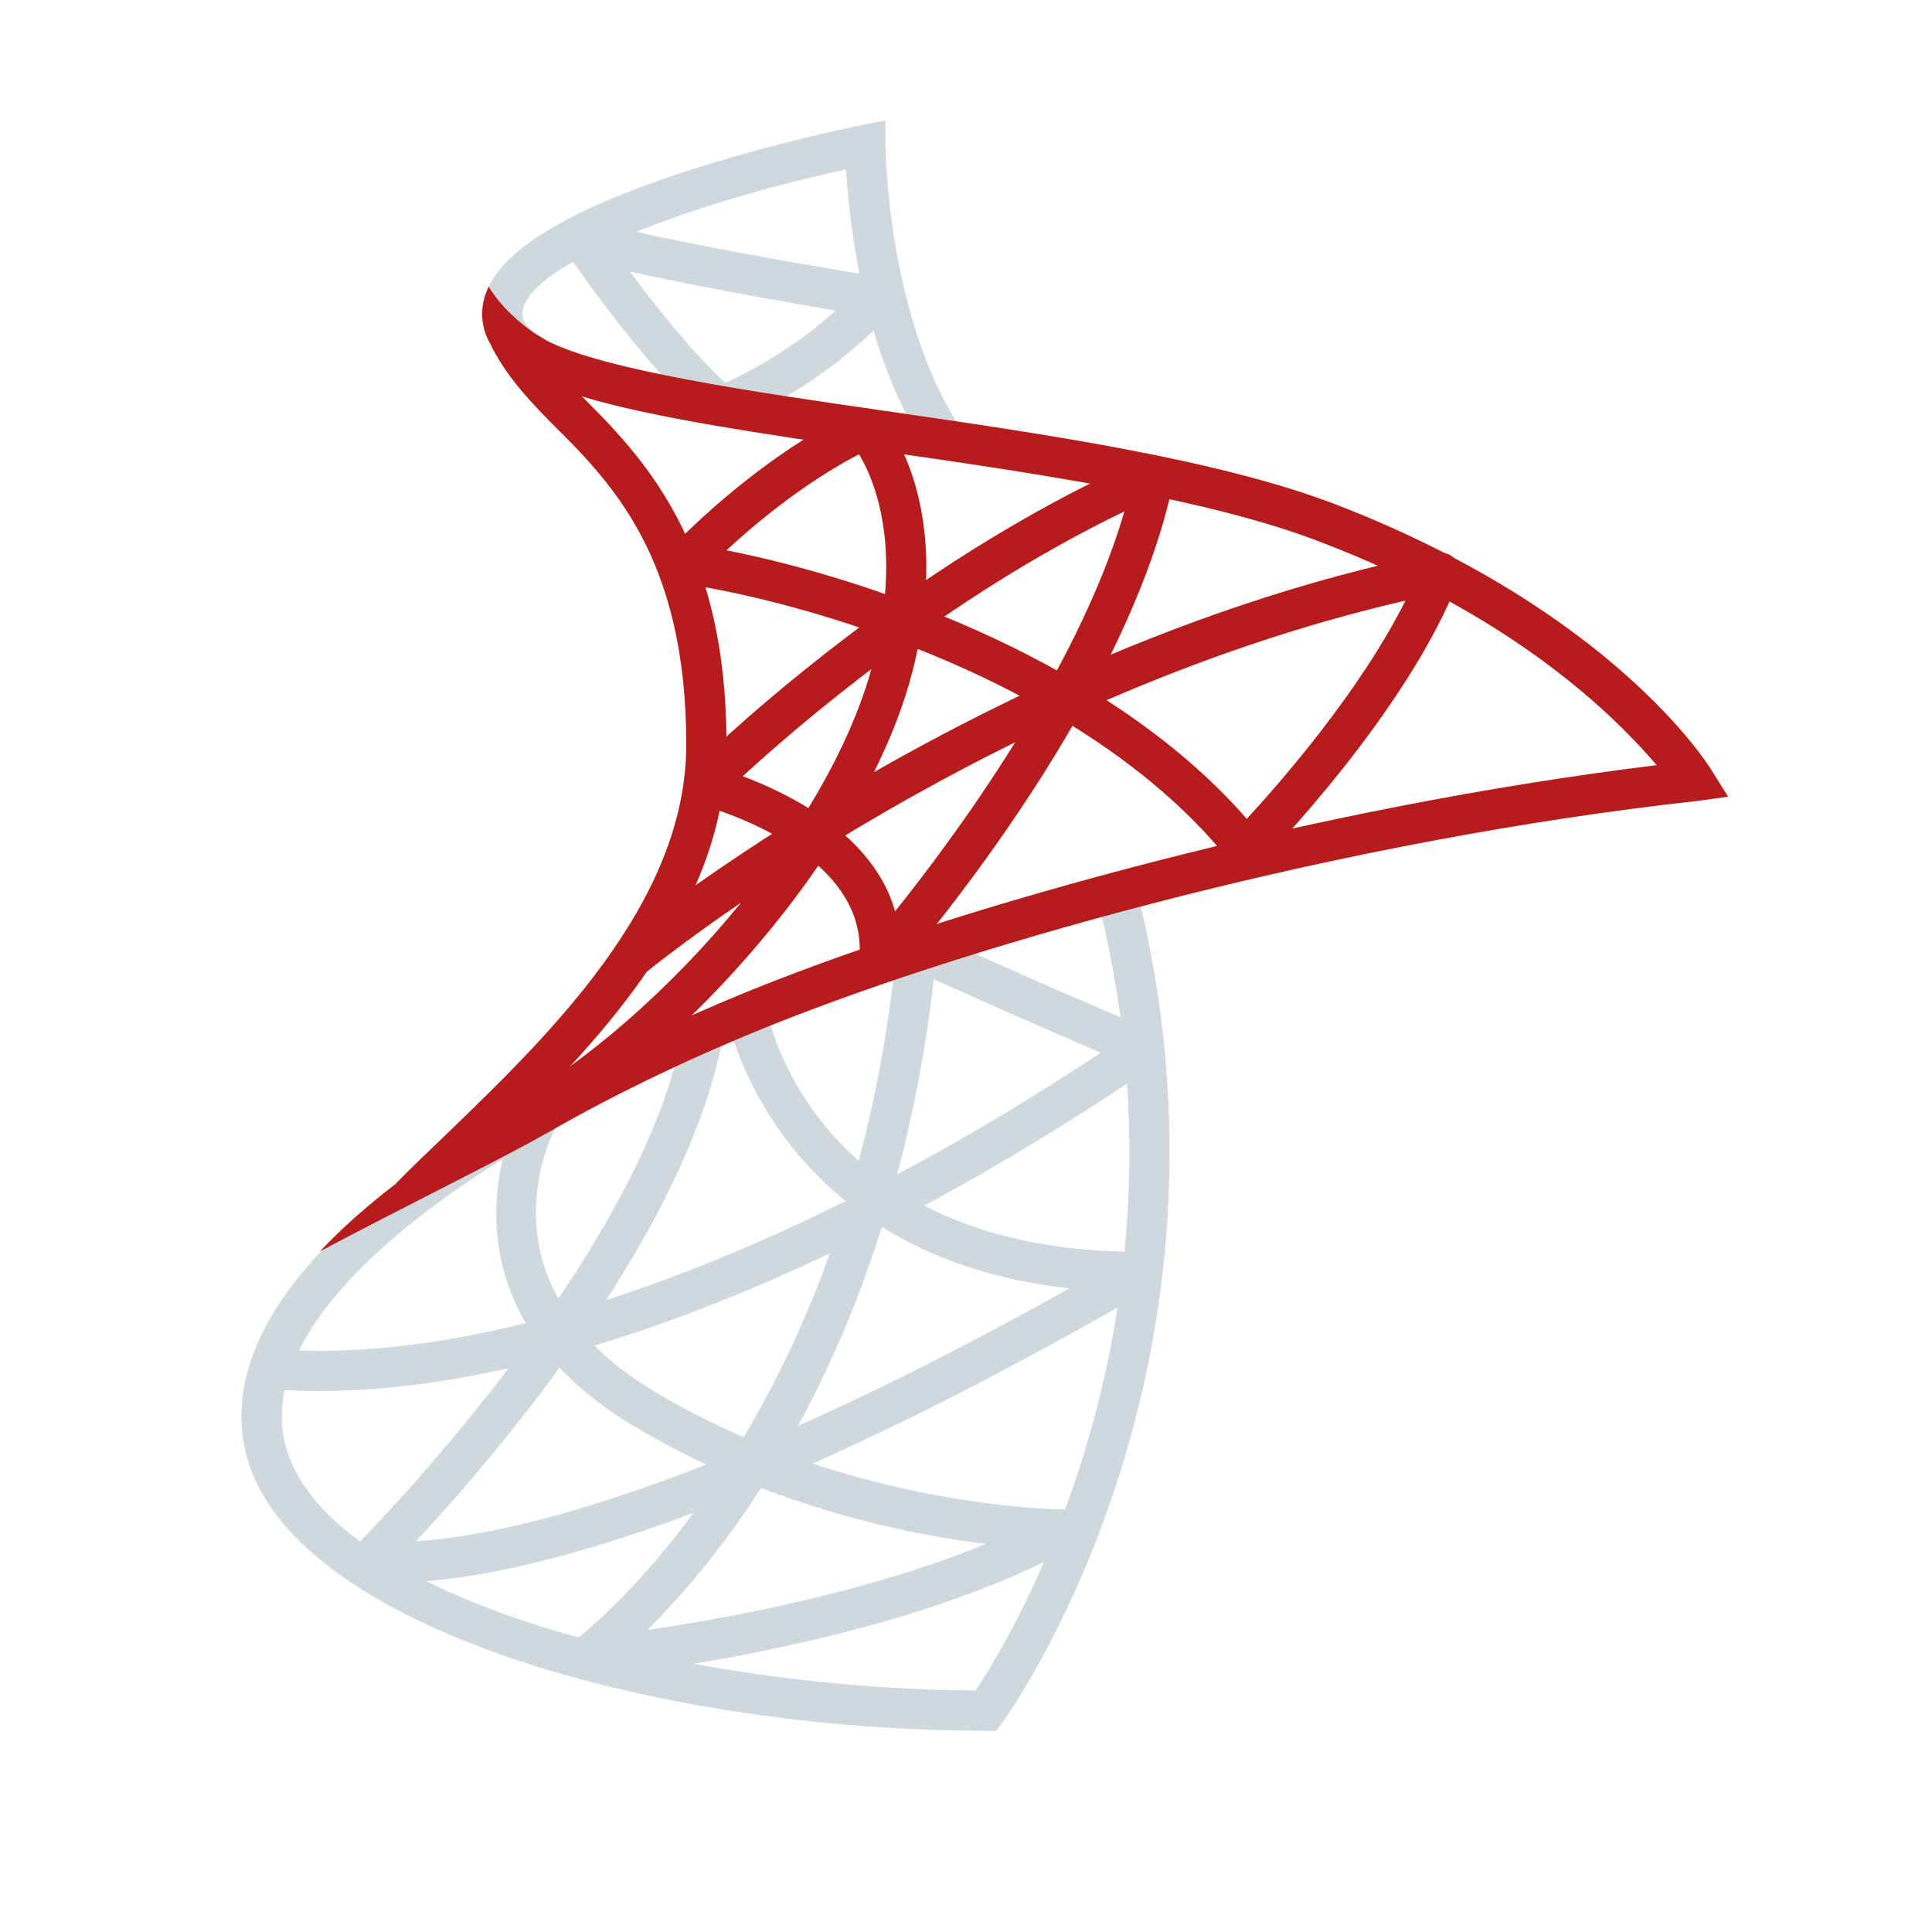
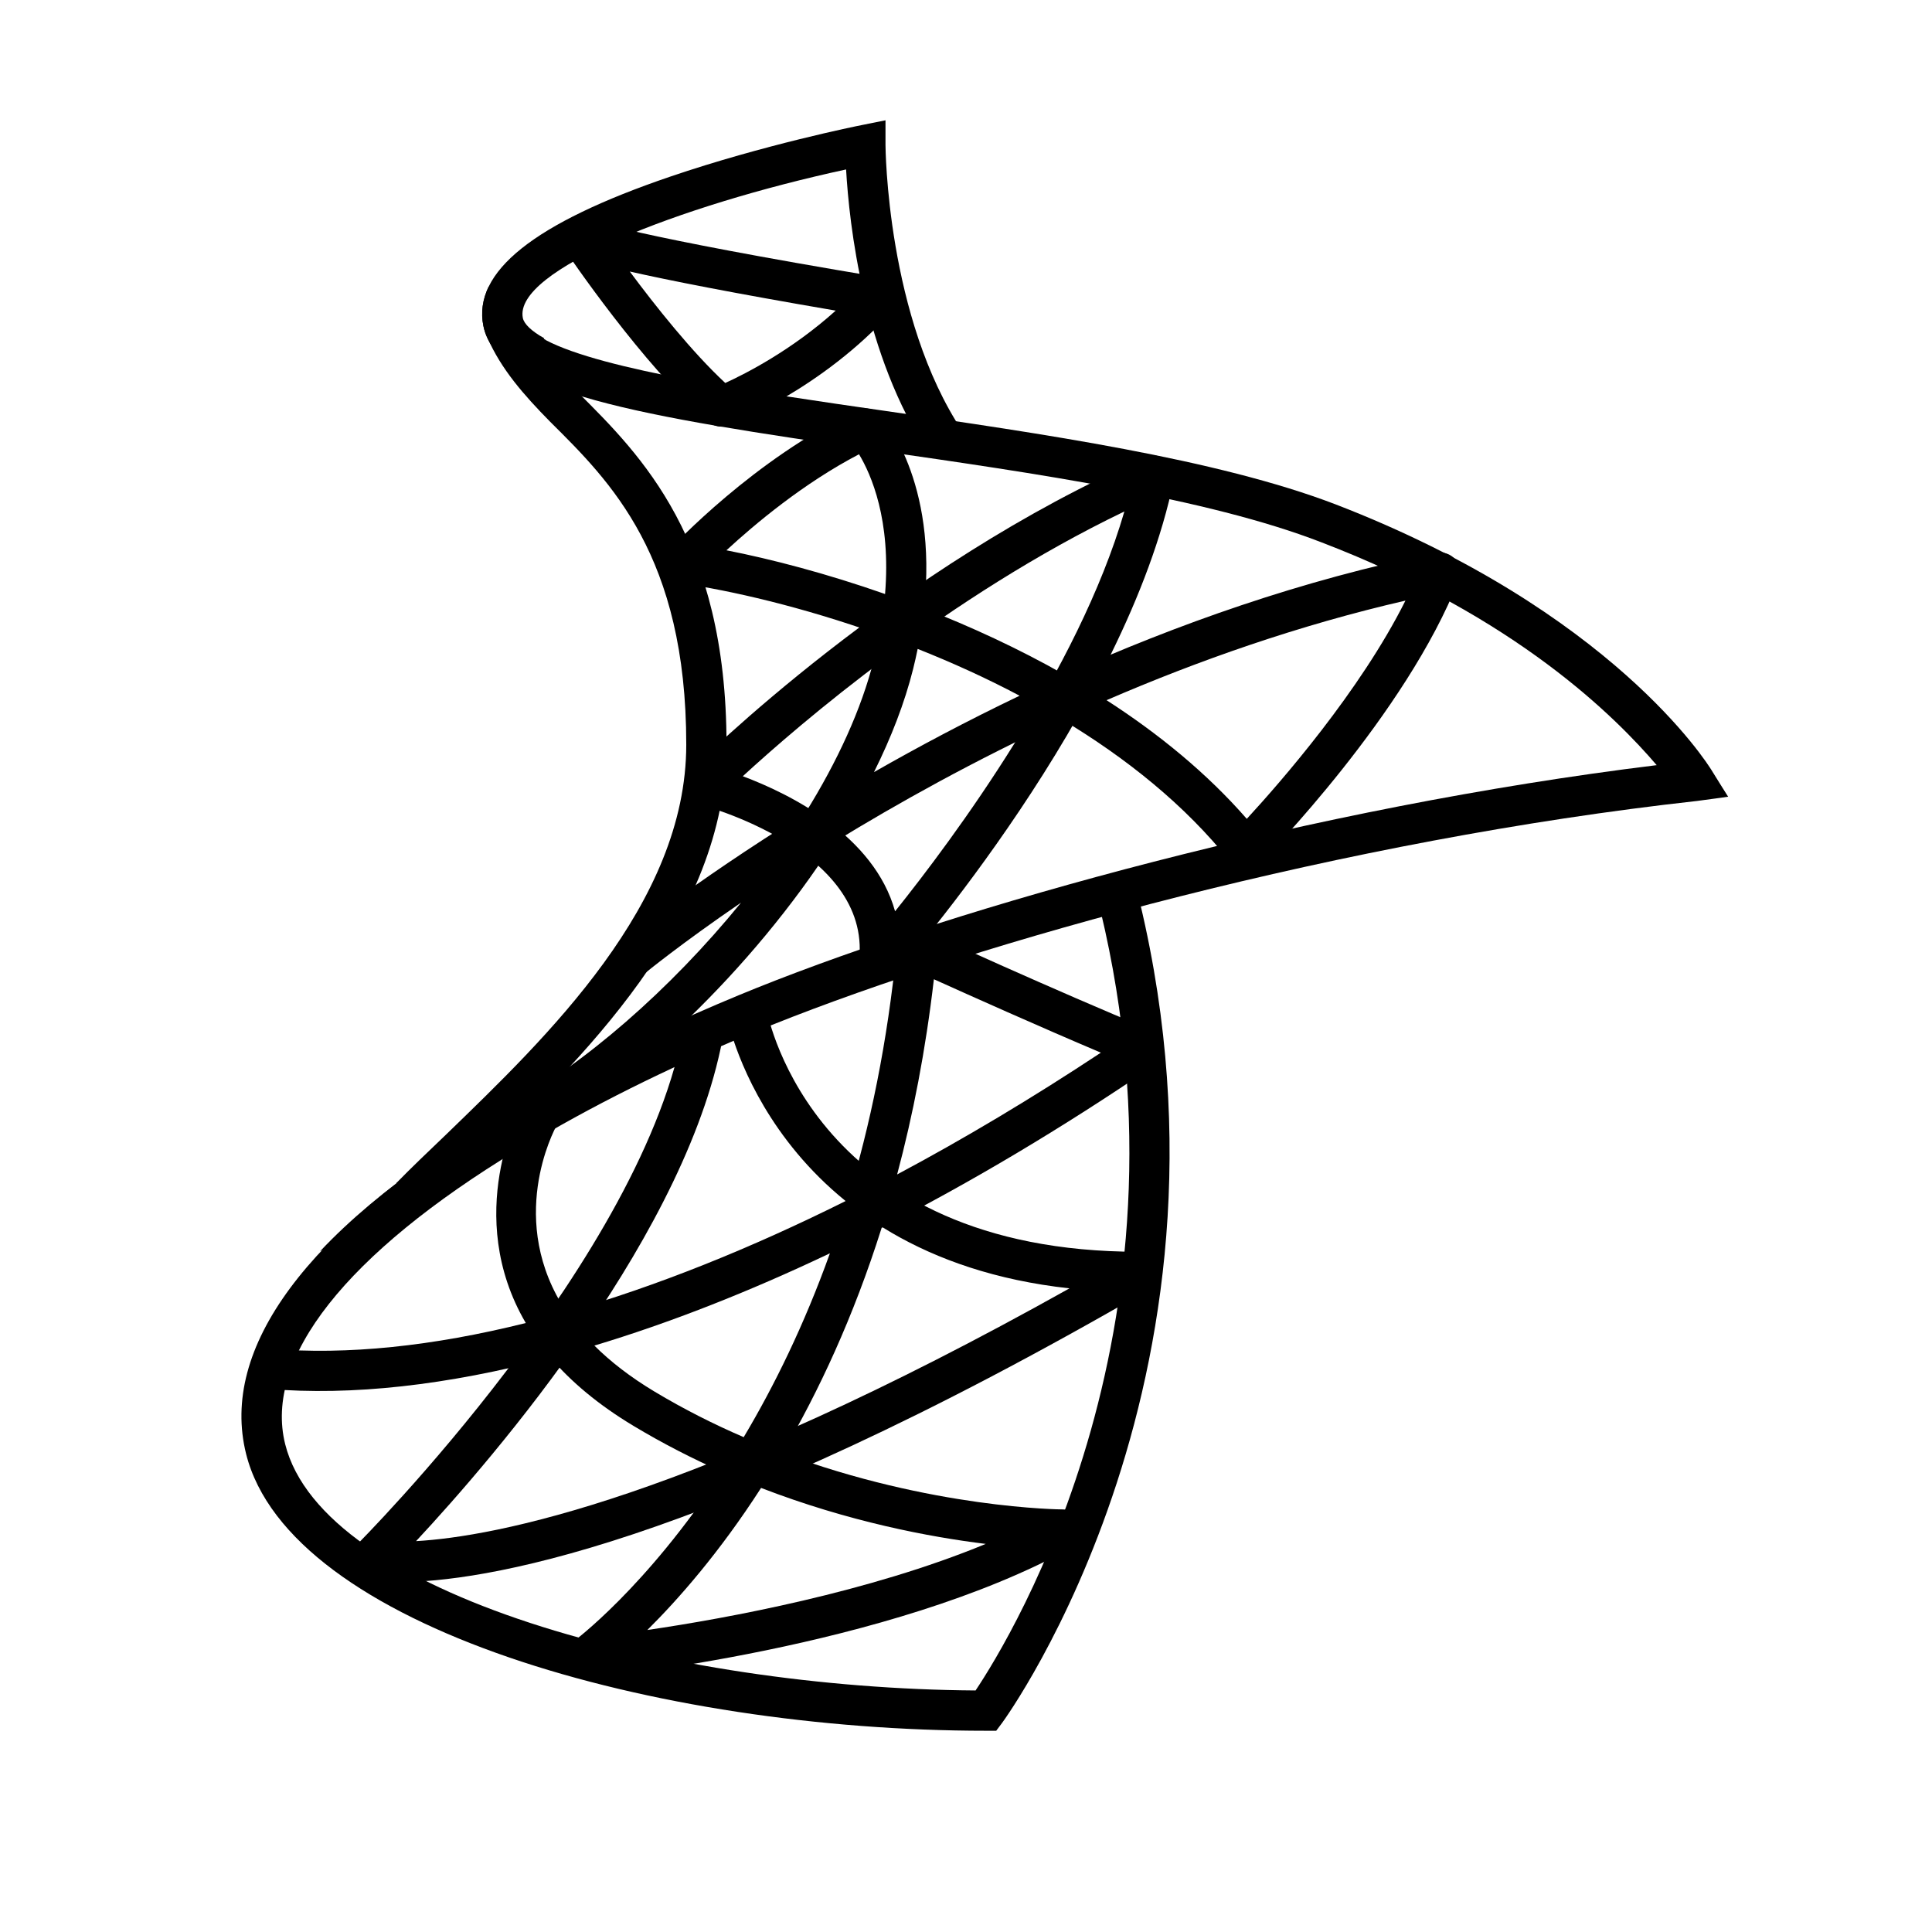
<svg xmlns="http://www.w3.org/2000/svg" viewBox="0 0 48 48" width="144px" height="144px">
-   <path fill="#cfd8dc" d="M23.084,11.277c-1.633-2.449-1.986-5.722-2.063-7.067c-4.148,0.897-8.269,2.506-8.031,3.691 c0.03,0.149,0.218,0.328,0.53,0.502l-0.488,0.873c-0.596-0.334-0.931-0.719-1.022-1.179c-0.269-1.341,1.25-2.554,4.642-3.709 c2.316-0.789,4.652-1.26,4.751-1.279l0.597-0.12L22,3.6c0,0.042,0.026,4.288,1.916,7.123L23.084,11.277z" />
-   <path fill="#cfd8dc" d="M24.751,43H24.5c-8.192,0-17.309-2.573-18.386-6.879c-0.657-2.63,1.492-5.536,6.214-8.401 l0.52,0.854c-4.249,2.579-6.296,5.172-5.763,7.305c0.935,3.738,9.575,6.068,17.153,6.12c0.901-1.347,5.742-9.26,2.979-19.873 l0.967-0.252c3.149,12.092-3.218,20.837-3.282,20.924L24.751,43z" />
-   <path fill="#cfd8dc" d="M9.931,39.306c-0.539,0-0.806-0.059-0.85-0.07c-0.176-0.043-0.314-0.178-0.362-0.352 c-0.049-0.174,0.001-0.361,0.129-0.488c0.072-0.072,7.197-7.208,8.159-12.978l0.986,0.164c-0.827,4.964-5.715,10.623-7.656,12.707 c1.939-0.111,6.835-1.019,16.234-6.28c-7.335-0.804-8.495-6.676-8.507-6.739l0.983-0.181c0.047,0.246,1.226,6.011,9.244,6.011 c0.003,0,0.005,0,0.008,0l0,0c0.227,0,0.424,0.152,0.482,0.37c0.06,0.218-0.036,0.449-0.231,0.563 C17.315,38.542,11.867,39.305,9.931,39.306z" />
-   <path fill="#cfd8dc" d="M14.524,41.7c-0.207,0-0.395-0.128-0.468-0.325c-0.079-0.211-0.007-0.45,0.177-0.582 c0.034-0.025,1.813-1.338,3.706-4.228c-0.728-0.322-1.465-0.698-2.196-1.137c-0.888-0.533-1.559-1.105-2.06-1.691 c-2.57,0.678-4.942,0.946-7.025,0.769l0.084-0.996c1.876,0.159,4.009-0.063,6.321-0.64c-1.573-2.688-0.129-5.356-0.109-5.392 l0.874,0.487c-0.067,0.122-1.265,2.37,0.249,4.633c2.201-0.632,4.549-1.567,6.979-2.782c0.559-1.835,0.996-3.922,1.225-6.276 c0.016-0.161,0.108-0.304,0.248-0.385s0.311-0.088,0.458-0.021c0.032,0.015,3.264,1.491,5.604,2.454 c0.17,0.07,0.288,0.228,0.307,0.411c0.02,0.183-0.063,0.361-0.216,0.465c-2.289,1.56-4.563,2.913-6.778,4.042 c-0.702,2.225-1.571,4.077-2.459,5.591c3.702,1.383,6.915,1.404,6.956,1.404c0.228,0,0.427,0.154,0.484,0.375 c0.057,0.221-0.042,0.452-0.241,0.563c-4.54,2.522-11.767,3.232-12.072,3.261C14.556,41.699,14.54,41.7,14.524,41.7z M18.909,36.967c-1.04,1.614-2.062,2.773-2.826,3.53c1.998-0.294,5.501-0.938,8.408-2.139 C23.099,38.187,21.084,37.807,18.909,36.967z M14.767,33.431c0.393,0.392,0.883,0.775,1.49,1.14 c0.736,0.442,1.483,0.817,2.22,1.135c0.754-1.264,1.501-2.781,2.142-4.568C18.598,32.1,16.636,32.868,14.767,33.431z M23.202,24.329c-0.205,1.768-0.521,3.381-0.913,4.85c1.66-0.885,3.354-1.896,5.062-3.026 C25.802,25.497,24.099,24.734,23.202,24.329z" />
-   <path fill="#cfd8dc" d="M17.924,10.6c-0.117,0-0.233-0.042-0.325-0.12c-1.61-1.378-3.505-4.182-3.585-4.301 c-0.129-0.191-0.109-0.446,0.046-0.616c0.154-0.171,0.408-0.211,0.608-0.102c0.011,0.003,0.938,0.385,7.217,1.431 c0.181,0.03,0.33,0.156,0.39,0.328c0.061,0.172,0.022,0.364-0.1,0.5c-1.758,1.953-3.979,2.813-4.073,2.848 C18.044,10.589,17.983,10.6,17.924,10.6z M15.647,6.746c0.631,0.849,1.54,1.996,2.372,2.769c0.511-0.233,1.657-0.818,2.744-1.798 C18.18,7.276,16.604,6.962,15.647,6.746z" />
-   <path fill="#b71c1c" d="M21.843,24.4c-0.068,0-0.137-0.014-0.201-0.042c-0.199-0.088-0.319-0.294-0.296-0.51 c0.292-2.749-3.926-3.852-3.969-3.862c-0.174-0.044-0.312-0.179-0.359-0.352s0.002-0.359,0.129-0.486 c0.207-0.207,5.139-5.098,11.327-7.784c0.173-0.075,0.369-0.047,0.515,0.07c0.145,0.118,0.212,0.307,0.174,0.489 c-1.186,5.744-6.71,12.044-6.944,12.309C22.12,24.341,21.982,24.4,21.843,24.4z M18.455,19.285 c1.184,0.445,3.258,1.475,3.783,3.356c1.449-1.808,4.542-5.973,5.697-9.934C23.548,14.817,19.854,17.999,18.455,19.285z" />
-   <path fill="#b71c1c" d="M13.079,28.36l-0.475-0.88c1.883-1.015,4.04-2.883,5.807-5.054c-1.504,1.03-2.365,1.735-2.392,1.758 l-0.639-0.77c0.039-0.032,1.764-1.447,4.631-3.22c0.787-1.266,1.392-2.568,1.703-3.816c0.053-0.212,0.099-0.417,0.136-0.615 c-1.925-0.687-3.701-1.094-4.921-1.269c-0.185-0.026-0.339-0.153-0.401-0.328c-0.062-0.175-0.021-0.371,0.104-0.507 c0.085-0.092,2.116-2.268,4.654-3.463c0.197-0.093,0.433-0.047,0.581,0.114c0.067,0.073,1.44,1.615,1.091,4.805 c1.155,0.45,2.345,0.997,3.491,1.648c2.759-1.24,5.892-2.356,9.229-3.03c0.172-0.034,0.363,0.028,0.481,0.168 c0.117,0.14,0.149,0.333,0.083,0.503c-1.3,3.332-4.786,6.891-4.934,7.041c-0.101,0.102-0.239,0.153-0.383,0.148 c-0.143-0.008-0.275-0.076-0.365-0.188c-1.12-1.408-2.584-2.574-4.163-3.523c-2.175,1.004-4.101,2.078-5.684,3.049 C18.693,24.084,15.644,26.979,13.079,28.36z M27.492,17.396c1.29,0.832,2.491,1.81,3.484,2.948 c0.828-0.898,2.815-3.168,3.942-5.422C32.268,15.532,29.76,16.415,27.492,17.396z M22.799,16.122 c-0.033,0.163-0.071,0.33-0.113,0.5c-0.21,0.839-0.544,1.701-0.972,2.561c1.096-0.626,2.309-1.272,3.618-1.898 C24.494,16.841,23.639,16.455,22.799,16.122z M18.048,13.672c1.111,0.218,2.48,0.574,3.941,1.086 c0.152-1.843-0.346-2.972-0.647-3.472C19.966,12.004,18.761,13.014,18.048,13.672z" />
-   <path fill="#b71c1c" d="M18.05,18.5c0,4.38-3.65,7.86-6.28,10.4c-0.44,0.43-1.93,0.5-1.93,0.5 c0.37-0.38,0.79-0.78,1.24-1.21c2.5-2.42,5.97-5.73,5.97-9.69c0-4.69-1.89-6.54-3.38-8.02c-0.66-0.67-1.22-1.31-1.56-2.09 l0.31-0.13c0.34,0.15,0.73,0.32,1.03,0.45c0.24,0.35,0.56,0.69,0.93,1.06C15.91,11.3,18.05,13.4,18.05,18.5z" />
-   <path fill="#b71c1c" d="M42.935,19.794c0,0-0.605,0.086-0.775,0.106c-8.76,0.97-17.8,3.49-22.97,5.56 c-1.87,0.75-3.81,1.66-5.58,2.68c-0.01,0.01-0.02,0.01-0.04,0.02C12.53,28.76,10,30,7.95,31.09c3-3.19,8.62-5.65,10.86-6.55 c5.07-2.03,13.78-4.48,22.35-5.53c-1.01-1.18-3.48-3.68-8.34-5.54c-2.84-1.1-7.16-1.72-10.97-2.27c-6.06-0.87-9.51-1.45-9.84-3.1 c-0.07-0.33-0.02-0.66,0.13-0.98c0.33,0.54,0.8,0.92,1.11,1.14c0.15,0.1,0.26,0.16,0.3,0.18l0.01,0.01 c1.42,0.75,5.25,1.3,8.44,1.76c3.86,0.56,8.23,1.19,11.18,2.32c6.87,2.65,9.24,6.44,9.34,6.6 C42.61,19.28,42.935,19.794,42.935,19.794z" />
+   <path fill="black" d="M23.084,11.277c-1.633-2.449-1.986-5.722-2.063-7.067c-4.148,0.897-8.269,2.506-8.031,3.691 c0.03,0.149,0.218,0.328,0.53,0.502l-0.488,0.873c-0.596-0.334-0.931-0.719-1.022-1.179c-0.269-1.341,1.25-2.554,4.642-3.709 c2.316-0.789,4.652-1.26,4.751-1.279l0.597-0.12L22,3.6c0,0.042,0.026,4.288,1.916,7.123L23.084,11.277z" />
+   <path fill="black" d="M24.751,43H24.5c-8.192,0-17.309-2.573-18.386-6.879c-0.657-2.63,1.492-5.536,6.214-8.401 l0.52,0.854c-4.249,2.579-6.296,5.172-5.763,7.305c0.935,3.738,9.575,6.068,17.153,6.12c0.901-1.347,5.742-9.26,2.979-19.873 l0.967-0.252c3.149,12.092-3.218,20.837-3.282,20.924L24.751,43z" />
+   <path fill="black" d="M9.931,39.306c-0.539,0-0.806-0.059-0.85-0.07c-0.176-0.043-0.314-0.178-0.362-0.352 c-0.049-0.174,0.001-0.361,0.129-0.488c0.072-0.072,7.197-7.208,8.159-12.978l0.986,0.164c-0.827,4.964-5.715,10.623-7.656,12.707 c1.939-0.111,6.835-1.019,16.234-6.28c-7.335-0.804-8.495-6.676-8.507-6.739l0.983-0.181c0.047,0.246,1.226,6.011,9.244,6.011 c0.003,0,0.005,0,0.008,0l0,0c0.227,0,0.424,0.152,0.482,0.37c0.06,0.218-0.036,0.449-0.231,0.563 C17.315,38.542,11.867,39.305,9.931,39.306z" />
+   <path fill="black" d="M14.524,41.7c-0.207,0-0.395-0.128-0.468-0.325c-0.079-0.211-0.007-0.45,0.177-0.582 c0.034-0.025,1.813-1.338,3.706-4.228c-0.728-0.322-1.465-0.698-2.196-1.137c-0.888-0.533-1.559-1.105-2.06-1.691 c-2.57,0.678-4.942,0.946-7.025,0.769l0.084-0.996c1.876,0.159,4.009-0.063,6.321-0.64c-1.573-2.688-0.129-5.356-0.109-5.392 l0.874,0.487c-0.067,0.122-1.265,2.37,0.249,4.633c2.201-0.632,4.549-1.567,6.979-2.782c0.559-1.835,0.996-3.922,1.225-6.276 c0.016-0.161,0.108-0.304,0.248-0.385s0.311-0.088,0.458-0.021c0.032,0.015,3.264,1.491,5.604,2.454 c0.17,0.07,0.288,0.228,0.307,0.411c0.02,0.183-0.063,0.361-0.216,0.465c-2.289,1.56-4.563,2.913-6.778,4.042 c-0.702,2.225-1.571,4.077-2.459,5.591c3.702,1.383,6.915,1.404,6.956,1.404c0.228,0,0.427,0.154,0.484,0.375 c0.057,0.221-0.042,0.452-0.241,0.563c-4.54,2.522-11.767,3.232-12.072,3.261C14.556,41.699,14.54,41.7,14.524,41.7z M18.909,36.967c-1.04,1.614-2.062,2.773-2.826,3.53c1.998-0.294,5.501-0.938,8.408-2.139 C23.099,38.187,21.084,37.807,18.909,36.967z M14.767,33.431c0.393,0.392,0.883,0.775,1.49,1.14 c0.736,0.442,1.483,0.817,2.22,1.135c0.754-1.264,1.501-2.781,2.142-4.568C18.598,32.1,16.636,32.868,14.767,33.431z M23.202,24.329c-0.205,1.768-0.521,3.381-0.913,4.85c1.66-0.885,3.354-1.896,5.062-3.026 C25.802,25.497,24.099,24.734,23.202,24.329z" />
+   <path fill="black" d="M17.924,10.6c-0.117,0-0.233-0.042-0.325-0.12c-1.61-1.378-3.505-4.182-3.585-4.301 c-0.129-0.191-0.109-0.446,0.046-0.616c0.154-0.171,0.408-0.211,0.608-0.102c0.011,0.003,0.938,0.385,7.217,1.431 c0.181,0.03,0.33,0.156,0.39,0.328c0.061,0.172,0.022,0.364-0.1,0.5c-1.758,1.953-3.979,2.813-4.073,2.848 C18.044,10.589,17.983,10.6,17.924,10.6z M15.647,6.746c0.631,0.849,1.54,1.996,2.372,2.769c0.511-0.233,1.657-0.818,2.744-1.798 C18.18,7.276,16.604,6.962,15.647,6.746z" />
+   <path fill="black" d="M21.843,24.4c-0.068,0-0.137-0.014-0.201-0.042c-0.199-0.088-0.319-0.294-0.296-0.51 c0.292-2.749-3.926-3.852-3.969-3.862c-0.174-0.044-0.312-0.179-0.359-0.352s0.002-0.359,0.129-0.486 c0.207-0.207,5.139-5.098,11.327-7.784c0.173-0.075,0.369-0.047,0.515,0.07c0.145,0.118,0.212,0.307,0.174,0.489 c-1.186,5.744-6.71,12.044-6.944,12.309C22.12,24.341,21.982,24.4,21.843,24.4z M18.455,19.285 c1.184,0.445,3.258,1.475,3.783,3.356c1.449-1.808,4.542-5.973,5.697-9.934C23.548,14.817,19.854,17.999,18.455,19.285z" />
+   <path fill="black" d="M13.079,28.36l-0.475-0.88c1.883-1.015,4.04-2.883,5.807-5.054c-1.504,1.03-2.365,1.735-2.392,1.758 l-0.639-0.77c0.039-0.032,1.764-1.447,4.631-3.22c0.787-1.266,1.392-2.568,1.703-3.816c0.053-0.212,0.099-0.417,0.136-0.615 c-1.925-0.687-3.701-1.094-4.921-1.269c-0.185-0.026-0.339-0.153-0.401-0.328c-0.062-0.175-0.021-0.371,0.104-0.507 c0.085-0.092,2.116-2.268,4.654-3.463c0.197-0.093,0.433-0.047,0.581,0.114c0.067,0.073,1.44,1.615,1.091,4.805 c1.155,0.45,2.345,0.997,3.491,1.648c2.759-1.24,5.892-2.356,9.229-3.03c0.172-0.034,0.363,0.028,0.481,0.168 c0.117,0.14,0.149,0.333,0.083,0.503c-1.3,3.332-4.786,6.891-4.934,7.041c-0.101,0.102-0.239,0.153-0.383,0.148 c-0.143-0.008-0.275-0.076-0.365-0.188c-1.12-1.408-2.584-2.574-4.163-3.523c-2.175,1.004-4.101,2.078-5.684,3.049 C18.693,24.084,15.644,26.979,13.079,28.36z M27.492,17.396c1.29,0.832,2.491,1.81,3.484,2.948 c0.828-0.898,2.815-3.168,3.942-5.422C32.268,15.532,29.76,16.415,27.492,17.396z M22.799,16.122 c-0.033,0.163-0.071,0.33-0.113,0.5c-0.21,0.839-0.544,1.701-0.972,2.561c1.096-0.626,2.309-1.272,3.618-1.898 C24.494,16.841,23.639,16.455,22.799,16.122z M18.048,13.672c1.111,0.218,2.48,0.574,3.941,1.086 c0.152-1.843-0.346-2.972-0.647-3.472C19.966,12.004,18.761,13.014,18.048,13.672z" />
+   <path fill="black" d="M18.05,18.5c0,4.38-3.65,7.86-6.28,10.4c-0.44,0.43-1.93,0.5-1.93,0.5 c0.37-0.38,0.79-0.78,1.24-1.21c2.5-2.42,5.97-5.73,5.97-9.69c0-4.69-1.89-6.54-3.38-8.02c-0.66-0.67-1.22-1.31-1.56-2.09 l0.31-0.13c0.34,0.15,0.73,0.32,1.03,0.45c0.24,0.35,0.56,0.69,0.93,1.06C15.91,11.3,18.05,13.4,18.05,18.5z" />
+   <path fill="black" d="M42.935,19.794c0,0-0.605,0.086-0.775,0.106c-8.76,0.97-17.8,3.49-22.97,5.56 c-1.87,0.75-3.81,1.66-5.58,2.68c-0.01,0.01-0.02,0.01-0.04,0.02C12.53,28.76,10,30,7.95,31.09c3-3.19,8.62-5.65,10.86-6.55 c5.07-2.03,13.78-4.48,22.35-5.53c-1.01-1.18-3.48-3.68-8.34-5.54c-2.84-1.1-7.16-1.72-10.97-2.27c-6.06-0.87-9.51-1.45-9.84-3.1 c-0.07-0.33-0.02-0.66,0.13-0.98c0.33,0.54,0.8,0.92,1.11,1.14c0.15,0.1,0.26,0.16,0.3,0.18l0.01,0.01 c1.42,0.75,5.25,1.3,8.44,1.76c3.86,0.56,8.23,1.19,11.18,2.32c6.87,2.65,9.24,6.44,9.34,6.6 C42.61,19.28,42.935,19.794,42.935,19.794z" />
</svg>
